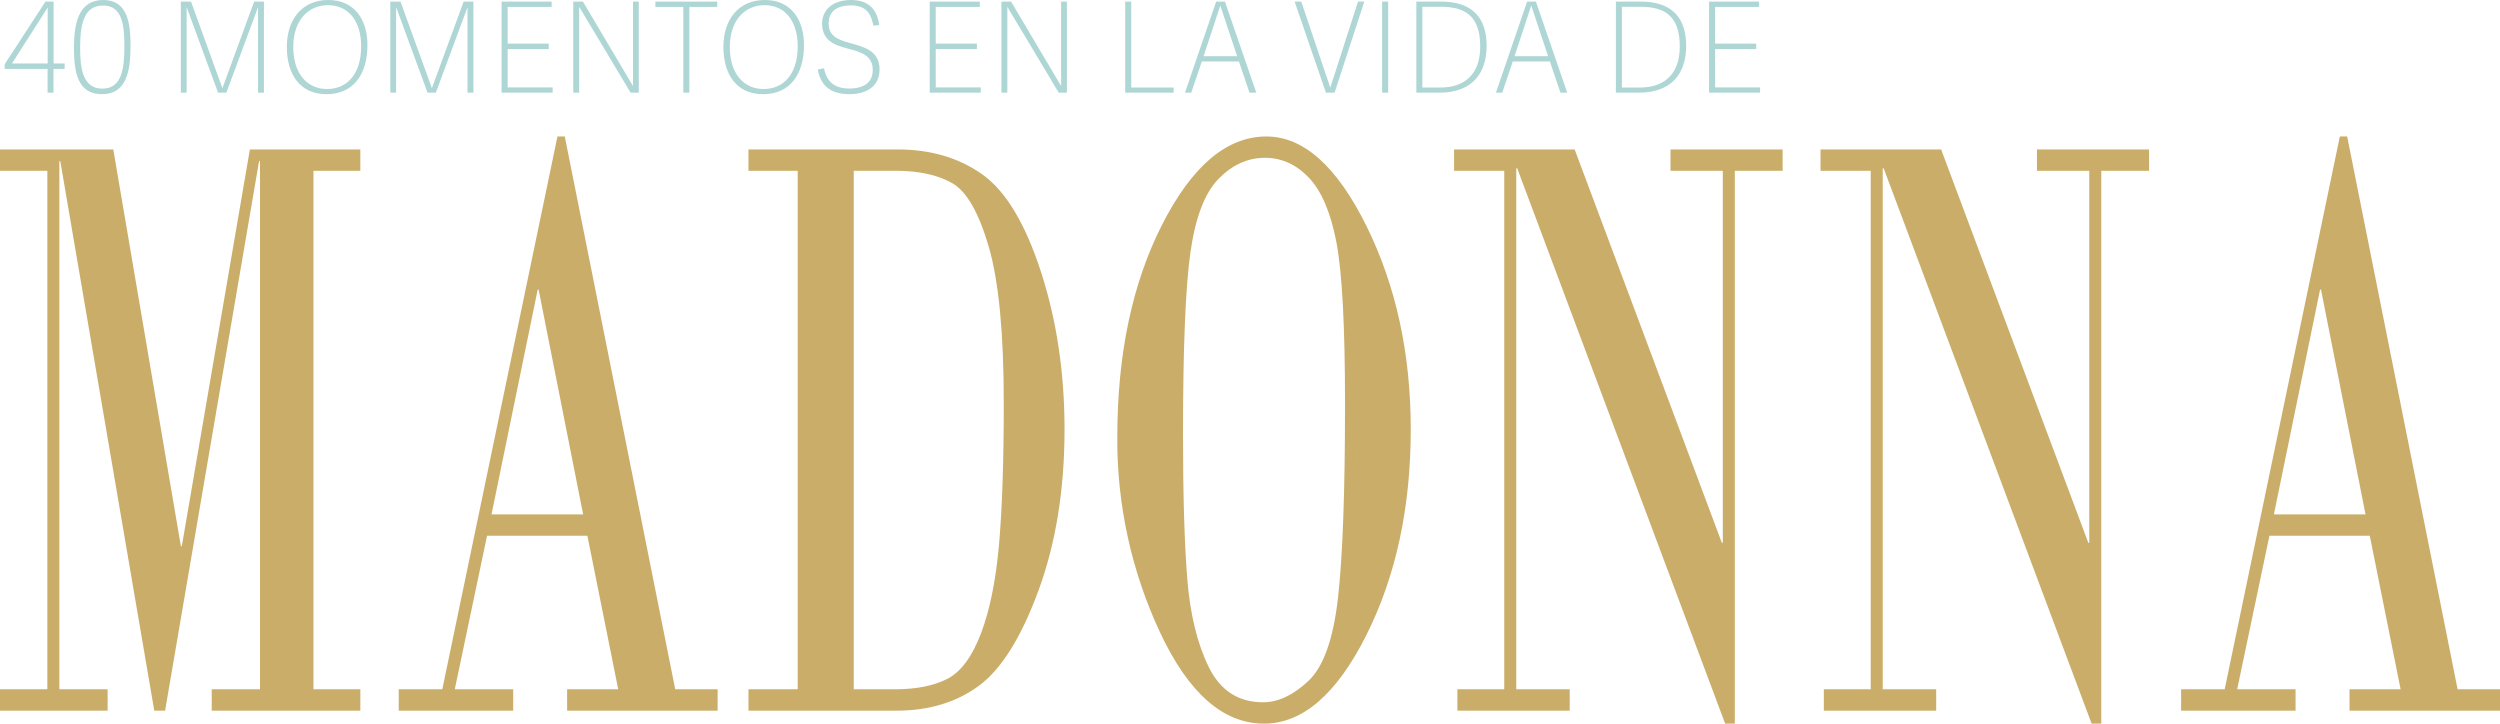
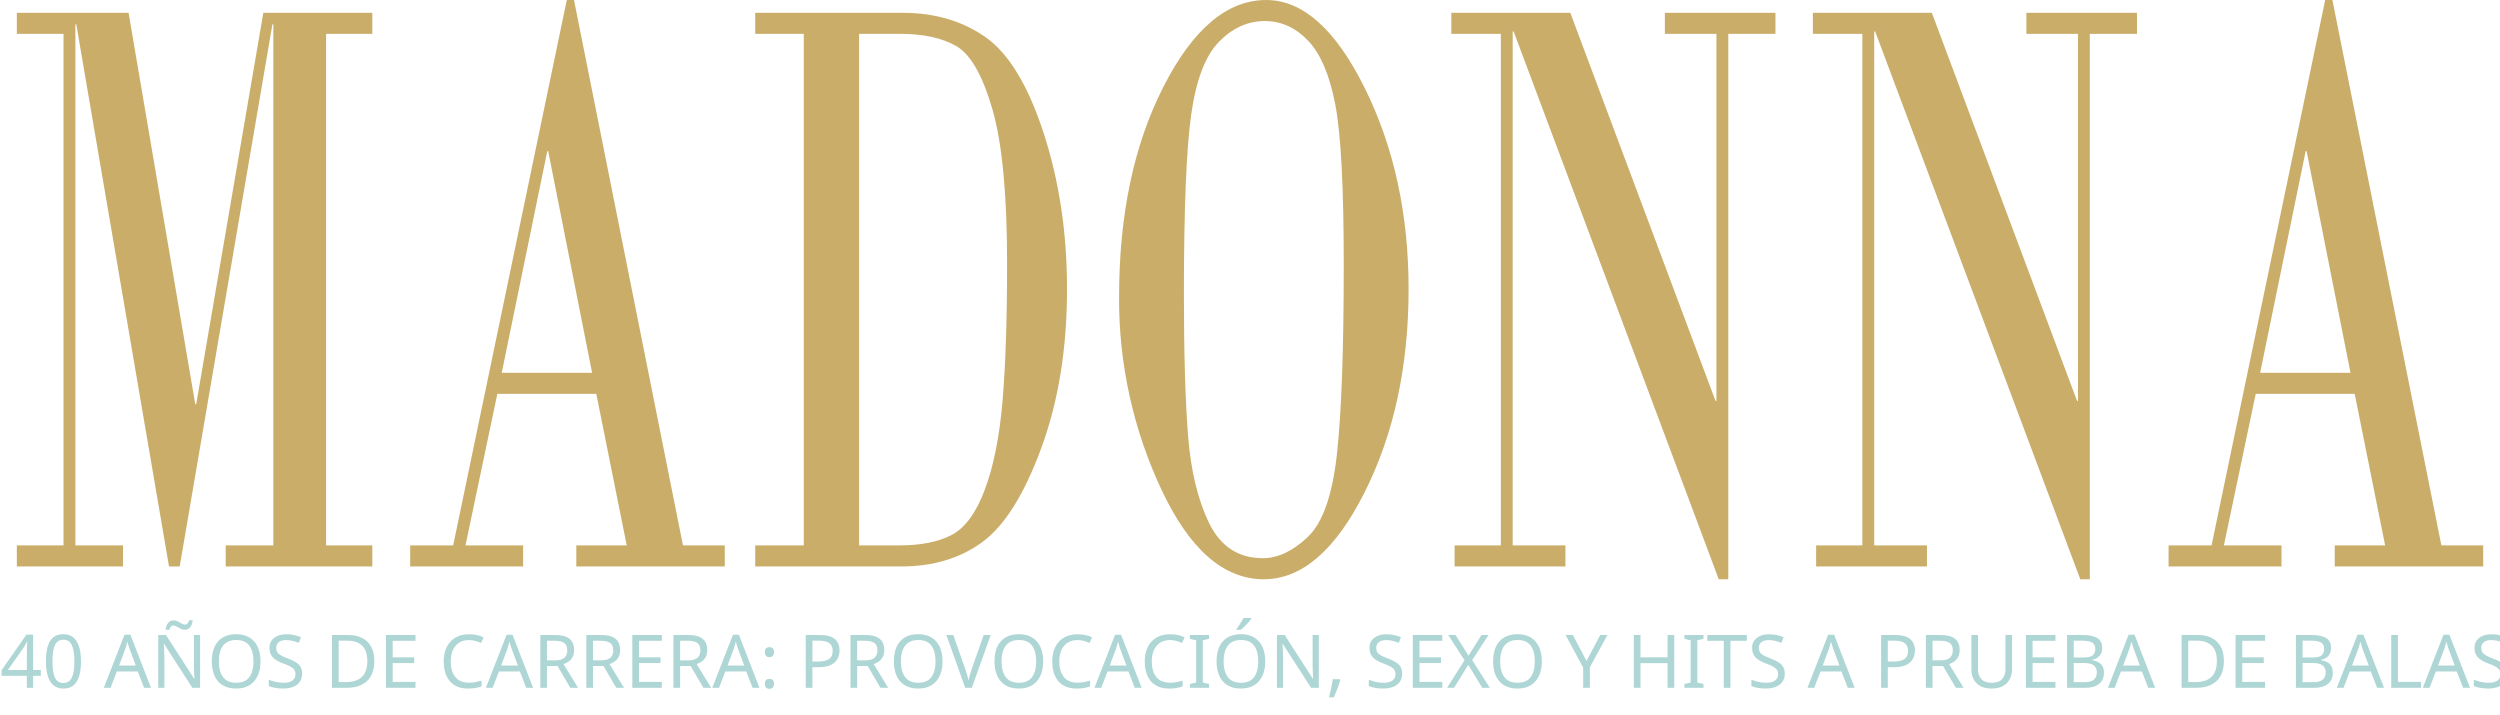
- <svg xmlns="http://www.w3.org/2000/svg" width="1033.898" height="299.26" viewBox="0 0 1033.898 299.26">
-   <g id="Group_44844" data-name="Group 44844" transform="translate(-63.052 -331.676)">
-     <path id="Path_2630" data-name="Path 2630" d="M12.964-192.262H59.813L87.767-28.188h.39L116.3-192.262h45.68v8.827H142.6V31h19.383V39.83H100.526V31h19.967V-187.416h-.39L81.241,39.83h-4.48L37.9-187.416h-.39V31H57.476V39.83H12.964V31H32.541V-183.435H12.964ZM255.879-32.515H214.387L201.043,31H225.2V39.83H177.862V31h18.019l47.628-228.63h3.019L292.209,31h17.532V39.83H247.5V31h21.136Zm-39.642-8.827h37.888l-18.409-92.941h-.39ZM342.857,31V-183.435H322.5v-8.827h61.654q20.454,0,35.015,10.3t24.3,40.326q9.74,30.028,9.74,65.162,0,37.211-10.714,66.46T417.806,29.532q-13.977,10.3-34.041,10.3H322.5V31Zm23.181-214.438V31h16.948q13.344,0,21.769-4.327T418.682,7.812q5.5-14.538,7.451-36.865t1.948-58.326q0-43.268-6.185-64.557t-15.146-26.394q-8.961-5.106-23.376-5.106ZM535.708,45.2q-25.324,0-43-37.73a187.743,187.743,0,0,1-17.678-80.652q0-51.576,18.555-88.008t43.1-36.432q23.084,0,41.395,37.038t18.311,84.114q0,48.461-18.36,85.066T535.708,45.2Zm.39-234q-10.714,0-19.236,8.74t-11.591,30.374q-3.068,21.634-3.068,75.46,0,37.211,1.753,59.364t8.912,36.692q7.159,14.538,22.451,14.538,9.35,0,18.749-8.827t12.272-34.7q2.873-25.875,2.873-79.527,0-48.634-3.555-67.153t-11.4-26.74Q546.422-188.8,536.1-188.8Zm194.312,5.365V45.2h-3.993l-86-229.669h-.39V31h22.11V39.83h-46.46V31h19.383V-183.435H614.31v-8.827h49.869L725.053-29.572h.39V-183.435H703.82v-8.827h46.362v8.827Zm151.554,0V45.2h-3.994l-86-229.669h-.39V31h22.11V39.83h-46.46V31H786.61V-183.435H765.864v-8.827h49.869L876.607-29.572H877V-183.435H855.374v-8.827h46.362v8.827ZM993-32.515H951.508L938.164,31h24.155V39.83H914.983V31H933l47.629-228.63h3.019L1029.33,31h17.532V39.83H984.624V31h21.136Zm-39.642-8.827h37.888l-18.409-92.941h-.39Z" transform="translate(50.089 585.74)" fill="#caad68" />
-     <path id="Path_8345" data-name="Path 8345" d="M18.72,0h2.444V-9.828h4.628v-2.236H21.216V-37.648h-3.38L.988-11.752v1.924H18.72Zm.052-12.064H4L18.772-35.2ZM41.236.624c10.088,0,11.8-9.412,11.8-20.02,0-9.256-1.2-18.928-11.284-18.928-10.192,0-12.116,9.672-12.116,19.708C29.64-8.632,31.044.624,41.236.624Zm.156-2.288c-8.008,0-9.2-8.164-9.2-16.744,0-9.724,1.456-17.628,9.464-17.628,7.9,0,8.84,7.852,8.84,17C50.492-9.672,49.3-1.664,41.392-1.664ZM108.212,0V-37.648h-4.056L91.052-1.924H91L78.052-37.648H73.84V0h2.392V-35.152h.1L89.232,0h3.432l13-35.1h.1V0Zm25.9.624c10.972,0,16.9-8.06,16.9-20.332,0-10.452-5.356-18.616-16.172-18.616-10.972,0-17.16,8.164-17.16,19.4C117.676-7.644,123.032.624,134.108.624Zm.208-2.132c-8.216,0-13.988-6.344-13.988-17.368,0-11.076,6.24-17.316,14.4-17.316,8.112,0,13.676,6.188,13.676,17C148.408-7.54,142.48-1.508,134.316-1.508ZM194.844,0V-37.648h-4.056l-13.1,35.724h-.052L164.684-37.648h-4.212V0h2.392V-35.152h.1L175.864,0H179.3l13-35.1h.1V0Zm14.144-2.184v-15.86h17V-20.28h-17V-35.464h18.2v-2.184h-20.7V0H227.6V-2.184ZM259.844,0h3.38V-37.648h-2.392V-2.756l-20.7-34.892h-4V0h2.444V-35.516Zm21.788,0h2.5V-35.464h11.544v-2.184H270.088v2.184h11.544Zm33.02.624c10.972,0,16.9-8.06,16.9-20.332,0-10.452-5.356-18.616-16.172-18.616-10.972,0-17.16,8.164-17.16,19.4C298.22-7.644,303.576.624,314.652.624Zm.208-2.132c-8.216,0-13.988-6.344-13.988-17.368,0-11.076,6.24-17.316,14.4-17.316,8.112,0,13.676,6.188,13.676,17C328.952-7.54,323.024-1.508,314.86-1.508ZM351.1-36.088c7.02,0,8.372,4.628,9.152,8.372l2.392-.26c-.936-7.332-5.2-10.348-11.7-10.348-7.176,0-11.908,3.848-11.908,9.776,0,6.968,5.148,8.892,10.556,10.3,5.2,1.352,10.4,2.7,10.4,8.84,0,6.24-5.2,7.7-9.724,7.7-7.332,0-9.62-4.212-10.452-8.372l-2.548.52C338.312-3.744,341.64.624,350.324.624c6.6,0,12.48-2.86,12.48-10.3,0-7.8-6.708-9.308-12.48-10.92-4.992-1.4-8.58-2.912-8.58-8.06C341.744-32.708,344.032-36.088,351.1-36.088Zm34.944,33.9v-15.86h17V-20.28h-17V-35.464h18.2v-2.184h-20.7V0h21.112V-2.184ZM436.9,0h3.38V-37.648h-2.392V-2.756L417.2-37.648h-4V0h2.444V-35.516Zm30-2.132V-37.648h-2.5V0h20.02V-2.132Zm38.74-35.516h-3.64L489.112,0h2.6l4.368-12.9h15.34L515.788,0H518.6Zm-1.924,1.612,6.968,20.956H496.808ZM547.4,0h3.588l12.272-37.648h-2.6L549.224-2.132h-.052l-11.96-35.516h-2.756Zm25.74,0V-37.648h-2.5V0Zm11.648,0h9.516c13.468,0,19.552-7.852,19.552-19.4,0-11.232-5.616-18.252-18.668-18.252h-10.4Zm9.932-2.132h-7.436V-35.516h7.7c9.932,0,16.224,3.744,16.224,16.38C611.208-8.06,605.28-2.132,594.724-2.132Zm39.52-35.516H630.6L617.708,0h2.6l4.368-12.9h15.34L644.384,0h2.808Zm-1.924,1.612,6.968,20.956H625.4ZM667.316,0h9.516c13.468,0,19.552-7.852,19.552-19.4,0-11.232-5.616-18.252-18.668-18.252h-10.4Zm9.932-2.132h-7.436V-35.516h7.7c9.932,0,16.224,3.744,16.224,16.38C693.732-8.06,687.8-2.132,677.248-2.132Zm31.1-.052v-15.86h17V-20.28h-17V-35.464h18.2v-2.184h-20.7V0H726.96V-2.184Z" transform="translate(64 370)" fill="#aed6d5" />
+ <svg xmlns="http://www.w3.org/2000/svg" width="1048" height="299.323" viewBox="0 0 1048 299.323">
+   <g id="Grupo_44861" data-name="Grupo 44861" transform="translate(-56 -375.677)">
+     <path id="Trazado_2630" data-name="Trazado 2630" d="M12.964-192.262H59.813L87.767-28.188h.39L116.3-192.262h45.68v8.827H142.6V31h19.383V39.83H100.526V31h19.967V-187.416h-.39L81.241,39.83h-4.48L37.9-187.416h-.39V31H57.476V39.83H12.964V31H32.541V-183.435H12.964ZM255.879-32.515H214.387L201.043,31H225.2V39.83H177.862V31h18.019l47.628-228.63h3.019L292.209,31h17.532V39.83H247.5V31h21.136Zm-39.642-8.827h37.888l-18.409-92.941h-.39ZM342.857,31V-183.435H322.5v-8.827h61.654q20.454,0,35.015,10.3t24.3,40.326q9.74,30.028,9.74,65.162,0,37.211-10.714,66.46T417.806,29.532q-13.977,10.3-34.041,10.3H322.5V31Zm23.181-214.438V31h16.948q13.344,0,21.769-4.327T418.682,7.812q5.5-14.538,7.451-36.865t1.948-58.326q0-43.268-6.185-64.557t-15.146-26.394q-8.961-5.106-23.376-5.106ZM535.708,45.2q-25.324,0-43-37.73a187.743,187.743,0,0,1-17.678-80.652q0-51.576,18.555-88.008t43.1-36.432q23.084,0,41.395,37.038t18.311,84.114q0,48.461-18.36,85.066T535.708,45.2Zm.39-234q-10.714,0-19.236,8.74t-11.591,30.374q-3.068,21.634-3.068,75.46,0,37.211,1.753,59.364t8.912,36.692q7.159,14.538,22.451,14.538,9.35,0,18.749-8.827t12.272-34.7q2.873-25.875,2.873-79.527,0-48.634-3.555-67.153t-11.4-26.74Q546.422-188.8,536.1-188.8Zm194.312,5.365V45.2h-3.993l-86-229.669h-.39V31h22.11V39.83h-46.46V31h19.383V-183.435H614.31v-8.827h49.869L725.053-29.572h.39V-183.435H703.82v-8.827h46.362v8.827Zm151.554,0V45.2h-3.994l-86-229.669h-.39V31h22.11V39.83h-46.46V31H786.61V-183.435H765.864v-8.827h49.869L876.607-29.572H877V-183.435H855.374v-8.827h46.362v8.827ZM993-32.515H951.508L938.164,31h24.155V39.83H914.983V31H933l47.629-228.63h3.019L1029.33,31h17.532V39.83H984.624V31h21.136Zm-39.642-8.827h37.888l-18.409-92.941h-.39Z" transform="translate(50.089 573.304)" fill="#caad68" />
+     <text id="_40_años_de_carrera:_provocación_sexo_y_hits_a_prueba_de_balas" data-name="40 años de carrera: provocación, sexo y hits a prueba de balas" transform="translate(56 664)" fill="#aed6d5" font-size="31" font-family="AdelleSans-Thin, Adelle Sans" font-weight="200">
+       <tspan x="0" y="0">40 AÑOS DE CARRERA: PROVOCACIÓN, SEXO Y HITS A PRUEBA DE BALAS</tspan>
+     </text>
  </g>
</svg>
